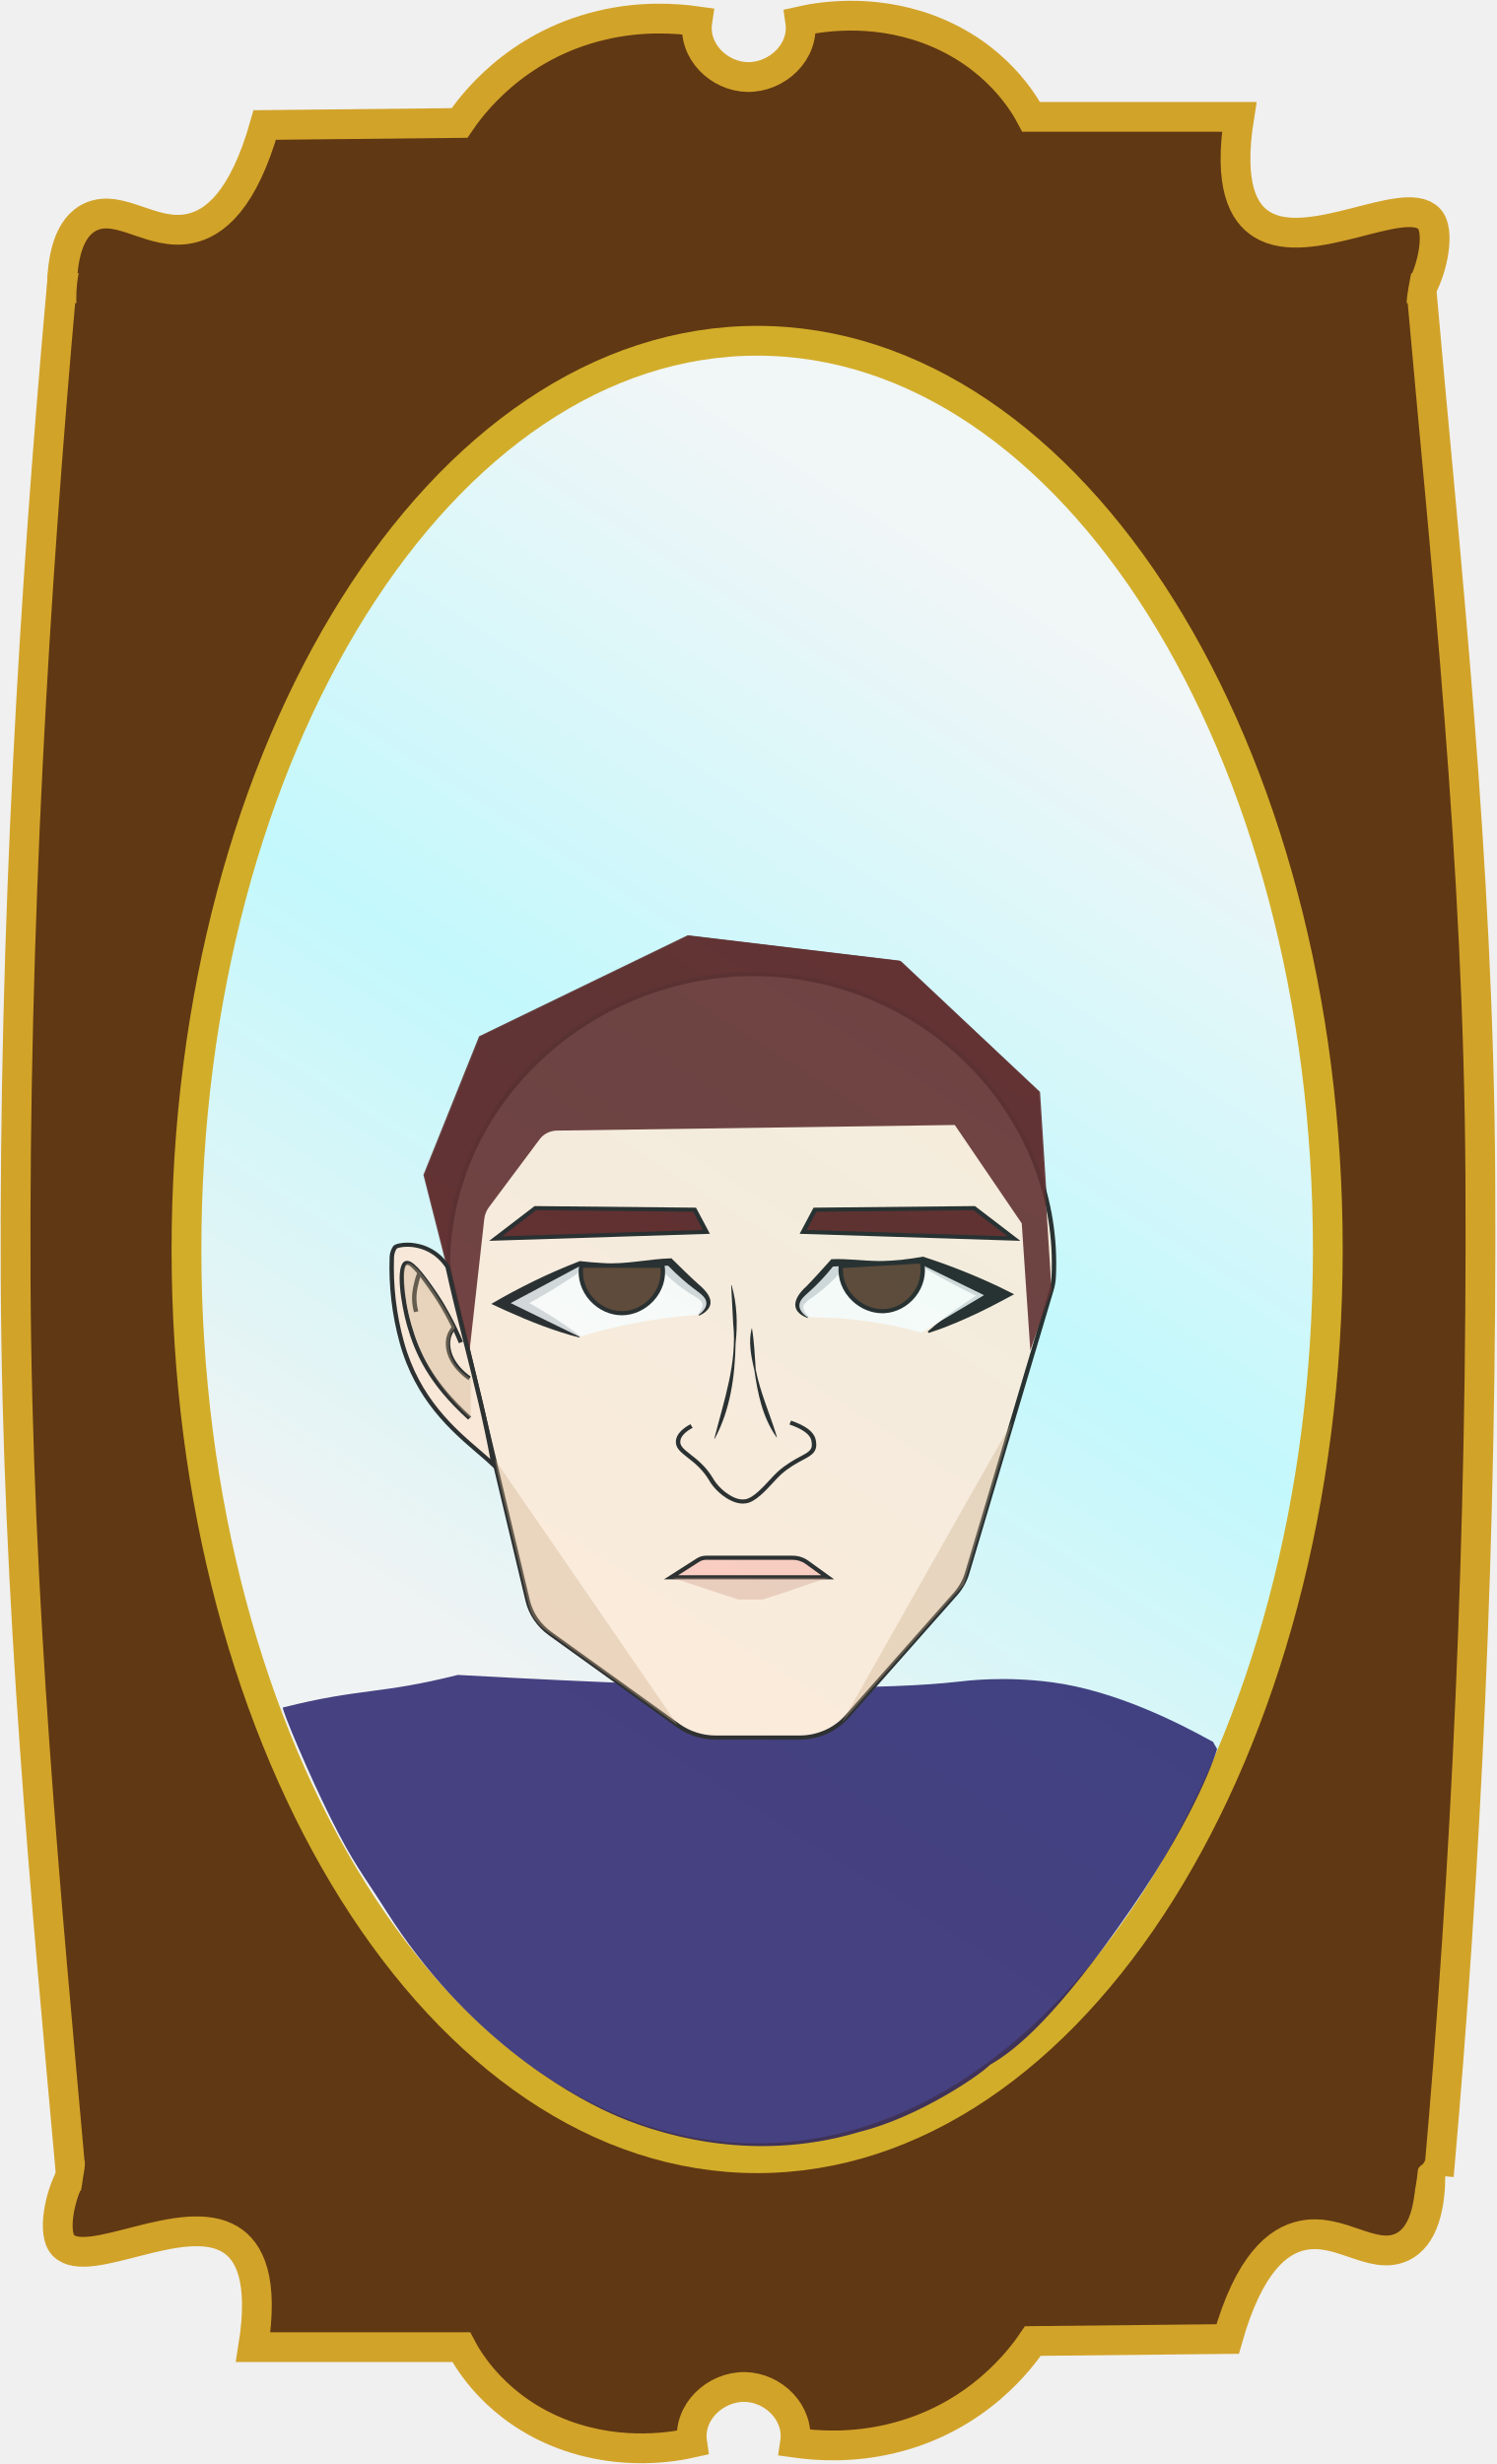
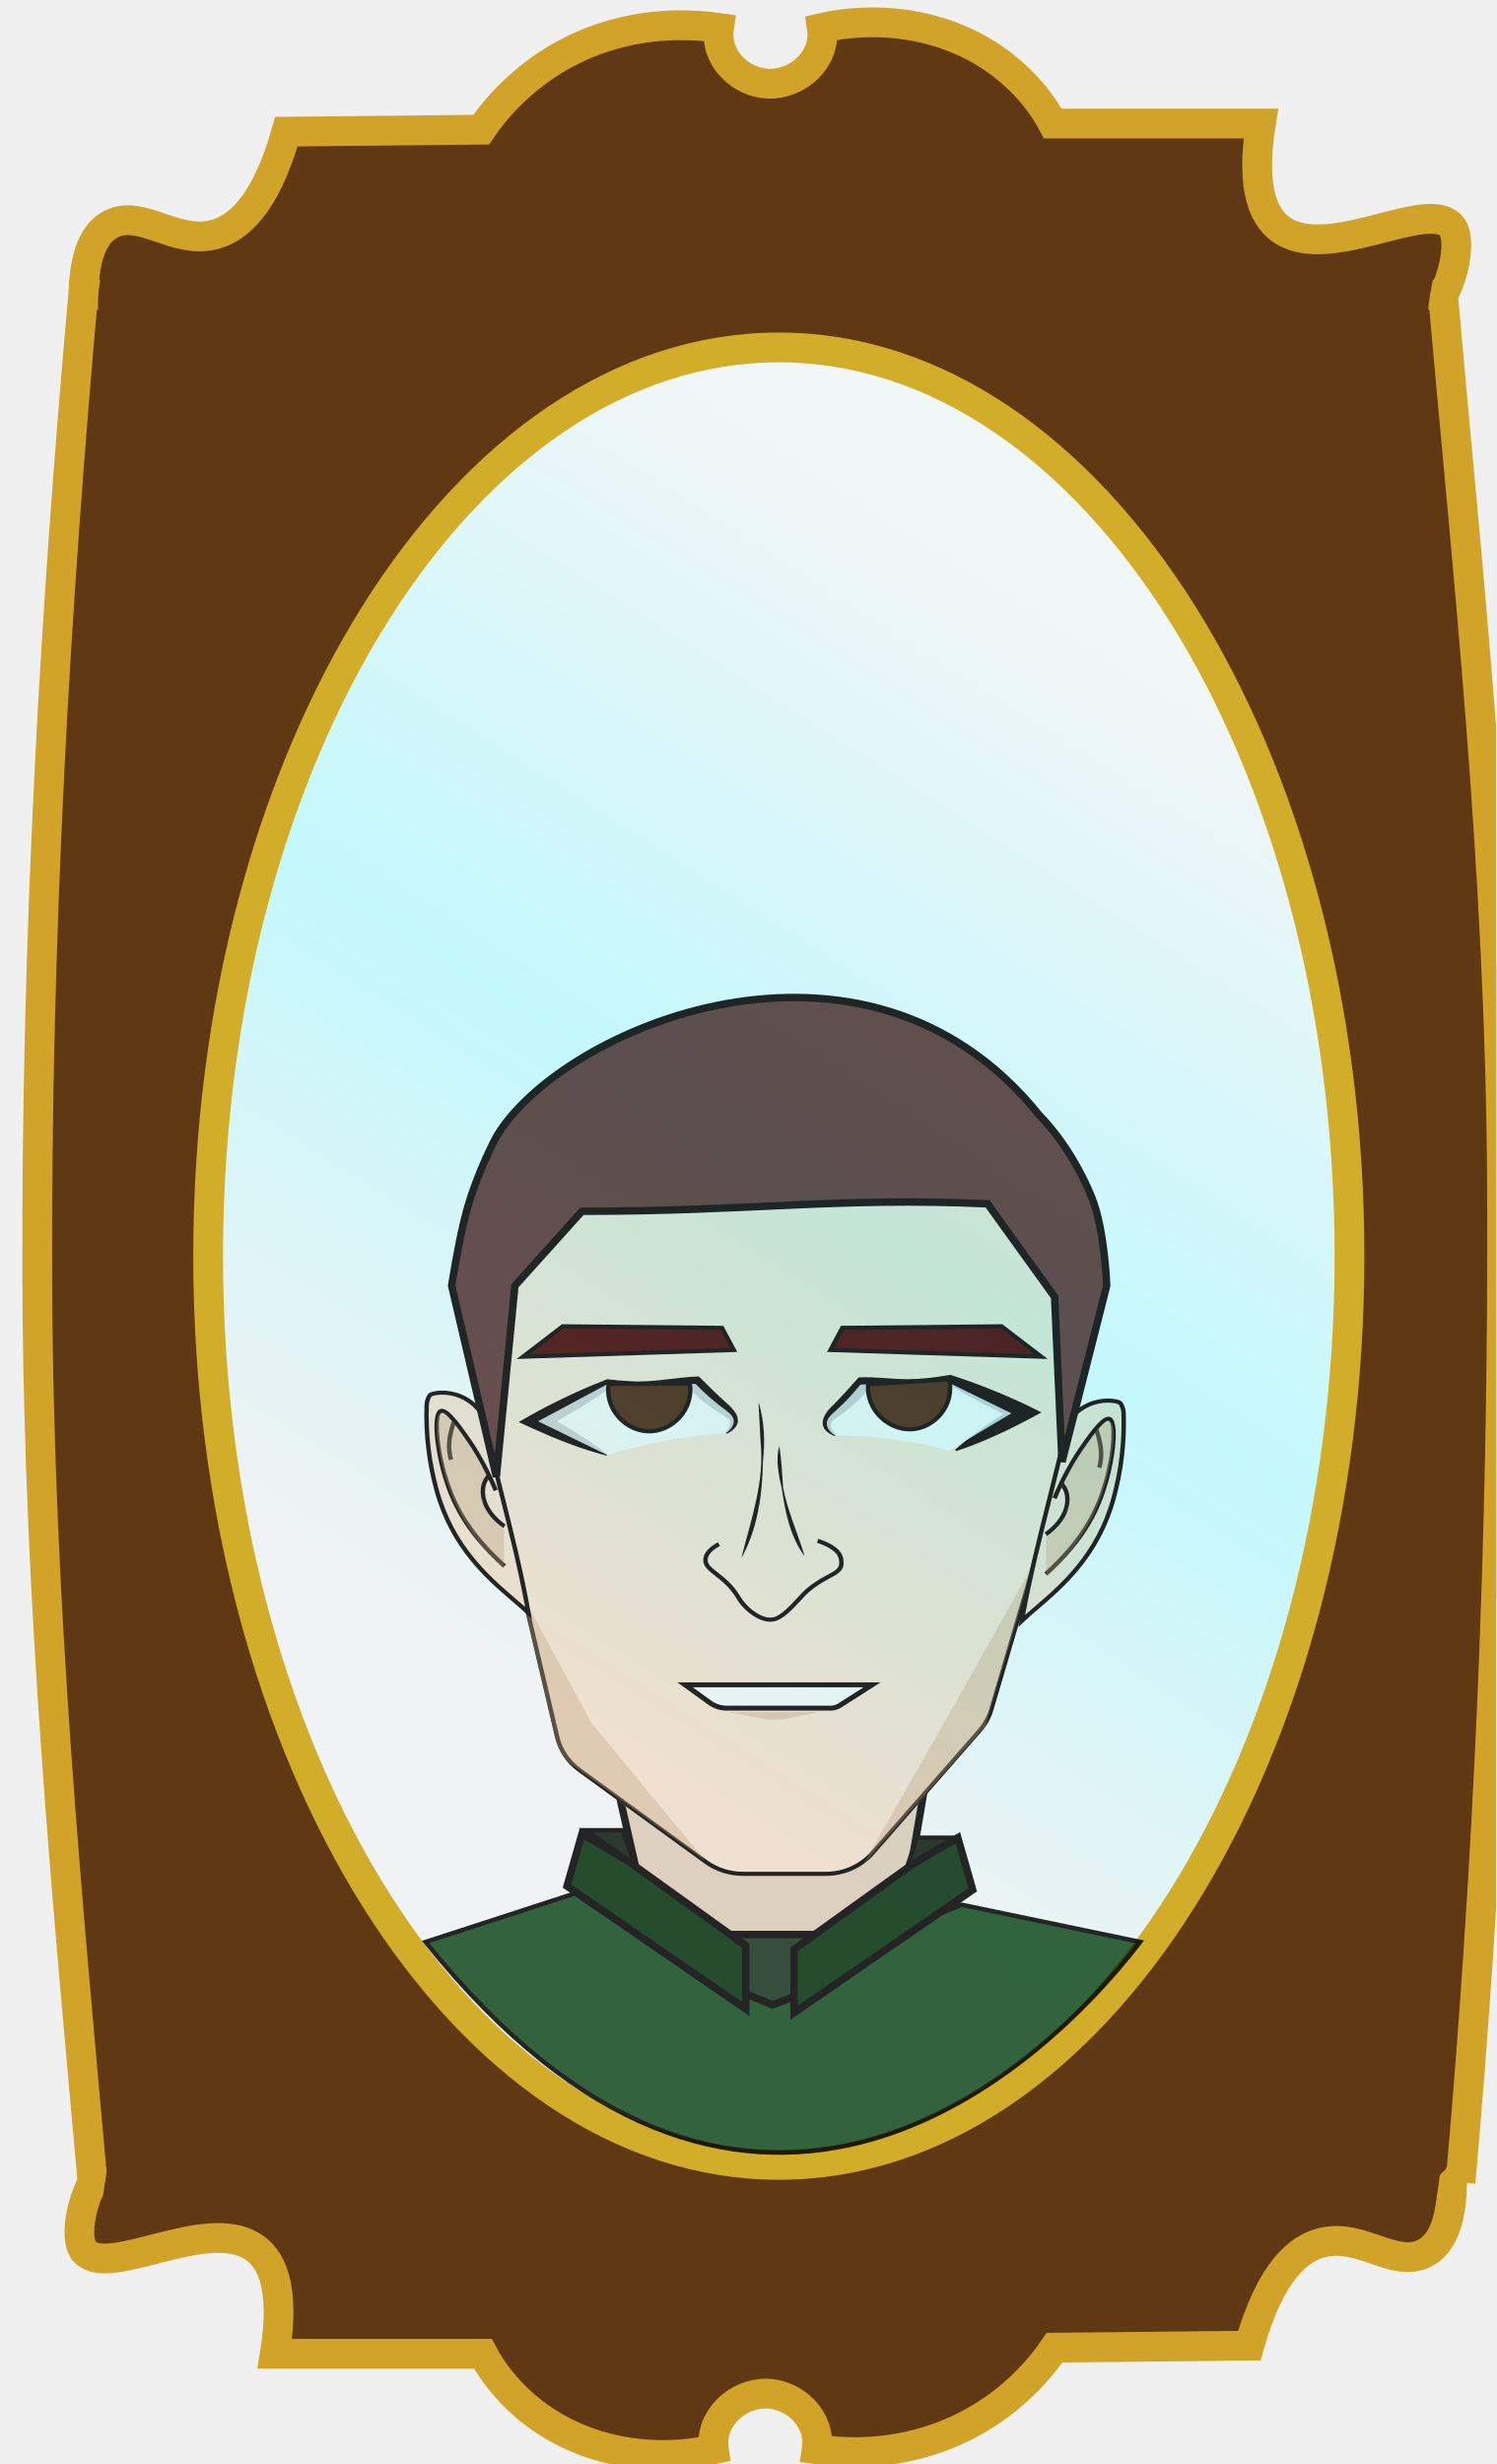
<svg xmlns="http://www.w3.org/2000/svg" width="201" height="331" viewBox="0 0 201 331" fill="none">
  <g clip-path="url(#clip0_506_6446)">
-     <path d="M9.529 292.275C7.994 295.024 6.984 300.083 8.519 301.636C11.864 305.057 24.547 296.913 30.942 300.838C33.487 302.392 35.485 306.128 34.013 315.3H61.967C62.829 316.937 66.636 323.675 75.786 327.075C83.674 329.992 90.762 328.649 92.992 328.145C92.382 323.989 96.147 320.589 100.059 320.652C103.866 320.715 107.421 324.094 106.811 328.145C109.798 328.565 114.446 328.859 119.705 327.6C131.42 324.829 137.31 316.622 138.761 314.481C147.49 314.397 156.198 314.292 164.928 314.209C167.788 304.113 171.658 300.964 175.024 300.293C180.03 299.264 184.321 303.63 188.233 301.909C191.388 300.524 192.124 296.137 192.187 292.275C131.378 292.904 70.338 291.645 9.508 292.275H9.529Z" fill="#603813" stroke="#D2A329" stroke-width="4" stroke-miterlimit="10" />
-     <path d="M190.967 38.725C192.503 35.976 193.512 30.917 191.977 29.364C188.632 25.943 175.949 34.087 169.555 30.162C167.009 28.608 165.011 24.872 166.484 15.7H138.53C137.667 14.063 133.86 7.325 124.71 3.925C116.823 1.008 109.734 2.351 107.504 2.855C108.114 7.011 104.349 10.411 100.437 10.348C96.63 10.285 93.075 6.906 93.685 2.855C90.698 2.435 86.05 2.141 80.791 3.4C69.076 6.171 63.186 14.378 61.735 16.519C53.006 16.603 44.298 16.708 35.569 16.792C32.708 26.887 28.838 30.036 25.472 30.707C20.466 31.736 16.175 27.37 12.263 29.091C9.108 30.477 8.372 34.863 8.309 38.725C69.118 38.096 130.158 39.355 190.988 38.725H190.967Z" fill="#603813" stroke="#D2A329" stroke-width="4" stroke-miterlimit="10" />
-     <path d="M193.323 292.275H9.528C6.205 255.229 2.314 215.056 2.103 172.175C1.872 124.256 4.627 79.486 8.266 38.725C70.127 38.725 129.085 38.725 190.946 38.725C194.206 75.561 198.644 115.588 198.876 158.091C199.128 206.303 196.94 251.199 193.302 292.275H193.323Z" fill="#603813" stroke="#D2A329" stroke-width="4" stroke-miterlimit="10" />
-     <path d="M189.894 295.234L10.664 294.878C11.043 294.059 11.022 293.03 11.295 291.687C11.484 290.743 11.4 289.735 11.316 289.084C41.31 289.357 70.59 289.609 100.584 289.924C131.104 290.239 161.12 289.861 191.408 289.924C191.514 290.995 190.525 290.68 190.462 291.708C190.378 292.779 190.083 294.416 189.894 295.213V295.234Z" fill="#603813" />
-     <path d="M189.052 41.013L10.285 41.391C10.18 39.67 10.306 38.306 10.453 37.34C10.643 36.144 11.042 34.318 11.105 34.339C40.574 34.59 71.367 35.241 100.836 35.577C130.388 35.934 160.362 36.27 189.683 36.333C189.578 36.605 188.758 40.803 189.031 41.013H189.052Z" fill="#603813" />
-     <path d="M101.719 289.924C144.062 289.924 178.388 235.27 178.388 167.851C178.388 100.431 144.062 45.777 101.719 45.777C59.377 45.777 25.051 100.431 25.051 167.851C25.051 235.27 59.377 289.924 101.719 289.924Z" fill="url(#paint0_linear_506_6446)" stroke="#D2AD29" stroke-width="4" stroke-miterlimit="10" />
-     <g opacity="0.8">
-       <path d="M162.657 233.828C158.379 231.469 149.849 227.102 141.318 225.987C134.944 225.154 130.128 225.749 128.562 225.925C119.998 226.886 102.003 227.247 61.507 225C50.92 227.661 48.586 226.716 38 229.377C37.866 229.725 41.499 238.377 44.499 244.377C47.499 250.377 48.546 251.449 52 256.877C62.5 273.377 76 281.149 82 283.877C87.5 286.377 100.5 290.877 115.5 286.377C123.5 284.377 131.68 278.734 133 277.377C136.5 275.377 142 270.877 152 256.377C161.212 243.02 163.5 235 163.5 235C163.568 234.921 162.932 234.077 163 234L162.657 233.826V233.828Z" fill="#1B1464" />
-       <path d="M71.049 215.078L60.547 171.026C60.404 170.422 60.338 169.803 60.351 169.184C60.833 146.77 81.588 129.417 104.183 131.004C125.503 132.501 142.746 150.462 141.719 171.57C141.689 172.154 141.592 172.733 141.424 173.297C137.646 185.984 133.87 198.671 130.092 211.357C129.783 212.397 129.24 213.366 128.504 214.199L113.931 230.668C112.361 232.441 110.021 233.47 107.554 233.47H96.322C94.496 233.47 92.722 232.906 91.277 231.868L74.073 219.51C72.539 218.409 71.469 216.84 71.051 215.08L71.049 215.078Z" fill="#FFE8D4" />
-       <path d="M93.466 162.56C86.335 162.49 79.204 162.419 72.073 162.349L66.734 166.437L95.05 165.536L93.466 162.56Z" fill="#460000" />
-       <path d="M109.63 162.56C116.761 162.49 123.892 162.419 131.023 162.349L136.362 166.437L108.047 165.536L109.63 162.56Z" fill="#460000" />
-       <g opacity="0.9">
-         <path d="M63.175 182.057L65.213 163.808C65.277 163.231 65.497 162.68 65.854 162.205L72.667 153.082C73.196 152.373 74.059 151.946 74.989 151.932L128.427 151.181L137.421 164.396L138.573 181.447L141.424 173.303L139.729 146.687L121.026 129.106L92.538 125.693L64.518 139.268L57.037 157.887L63.178 182.059L63.175 182.057Z" fill="#460000" />
-       </g>
-       <path opacity="0.82" d="M93.997 176.699C94.447 176.368 95.067 175.798 95.053 175.104C95.037 174.337 94.258 173.837 93.327 173.128C92.434 172.449 91.244 171.46 89.915 170.086H78.147L68.758 175.104C71.845 176.613 74.935 178.124 78.022 179.633C80.203 178.963 82.67 178.322 85.401 177.8C88.54 177.199 91.434 176.868 93.997 176.699Z" fill="white" />
-       <path d="M78.241 170.083C77.71 173.548 80.606 176.458 83.687 176.463C86.769 176.465 89.675 173.553 89.143 170.083H78.241Z" fill="#42210B" />
-       <path opacity="0.82" d="M108.648 177.018C108.203 176.712 107.578 176.179 107.546 175.483C107.51 174.716 108.21 174.174 109.043 173.414C109.838 172.689 110.897 171.636 112.058 170.191C115.759 169.975 119.459 169.762 123.158 169.546L132.349 174.04C129.537 175.716 126.724 177.393 123.912 179.067C121.806 178.474 119.362 177.924 116.622 177.54C113.657 177.126 110.968 176.998 108.644 177.014L108.648 177.018Z" fill="white" />
-       <path d="M123.991 169.5C124.752 172.928 122.056 176.001 118.984 176.181C115.909 176.364 112.812 173.624 113.112 170.13C116.738 169.919 120.366 169.709 123.991 169.498V169.5Z" fill="#42210B" />
-       <path opacity="0.35" d="M66.465 195.871L91.204 231.82L73.587 219.162C72.365 218.283 71.51 217.034 71.177 215.629L66.465 195.869V195.871Z" fill="#C59B6D" />
-       <path opacity="0.35" d="M136.147 191.002L113.264 231.415L129.616 212.935L136.147 191.002Z" fill="#C59B6D" />
-       <path d="M60.291 170.232C57.776 166.436 53.505 167.203 53.219 167.617C52.944 168.015 52.808 168.48 52.792 168.954C52.687 172.031 52.919 175.968 54.13 180.365C56.699 189.686 63.287 193.792 66.468 196.852C64.9 187.921 62.172 178.841 60.291 170.234V170.232Z" fill="#FFE5D1" />
-       <path d="M70.895 215.025L60.392 170.973C60.249 170.37 60.183 169.751 60.197 169.132C60.679 146.717 81.433 129.365 104.028 130.951C125.349 132.449 142.592 150.409 141.565 171.517C141.535 172.101 141.437 172.681 141.269 173.245C137.491 185.931 133.716 198.618 129.938 211.304C129.629 212.344 129.086 213.313 128.35 214.146L113.777 230.615C112.207 232.389 109.867 233.417 107.4 233.417H96.168C94.342 233.417 92.567 232.853 91.123 231.816L73.918 219.457C72.385 218.356 71.315 216.787 70.897 215.027L70.895 215.025Z" fill="#FFE8D4" />
-       <path d="M107.398 233.692H96.166C94.285 233.692 92.43 233.102 90.939 232.034L73.735 219.673C72.15 218.534 71.039 216.904 70.605 215.084L60.102 171.033C59.955 170.409 59.886 169.766 59.9 169.125C60.132 158.337 65.216 147.953 73.851 140.637C82.222 133.546 93.225 129.913 104.05 130.673C125.92 132.208 142.881 150.537 141.858 171.528C141.829 172.134 141.727 172.735 141.554 173.317L130.222 211.375C129.9 212.458 129.346 213.45 128.578 214.318L114.002 230.789C112.371 232.633 109.963 233.692 107.398 233.692ZM101.21 131.127C91.471 131.127 81.779 134.665 74.249 141.047C65.734 148.261 60.72 158.498 60.491 169.136C60.477 169.733 60.541 170.332 60.679 170.914L71.182 214.963C71.586 216.657 72.62 218.175 74.096 219.235L91.3 231.595C92.686 232.591 94.415 233.139 96.166 233.139H107.398C109.786 233.139 112.026 232.155 113.545 230.439L128.121 213.97C128.837 213.161 129.352 212.238 129.652 211.229L140.984 173.169C141.145 172.63 141.241 172.068 141.268 171.504C142.274 150.808 125.559 132.739 104.006 131.226C103.077 131.16 102.144 131.129 101.214 131.129L101.21 131.127Z" fill="black" />
-       <path d="M93.318 162.505C86.187 162.434 79.056 162.364 71.925 162.293L66.586 166.382L94.901 165.481L93.318 162.505Z" fill="#460000" />
-       <path d="M65.723 166.686L71.82 162.018L93.504 162.232L95.374 165.743L65.725 166.686H65.723ZM72.029 162.571L67.449 166.078L94.431 165.221L93.131 162.78L72.027 162.571H72.029Z" fill="black" />
-       <path d="M109.482 162.505C116.613 162.434 123.744 162.364 130.875 162.293L136.214 166.382L107.898 165.481L109.482 162.505Z" fill="#460000" />
-       <path d="M137.076 166.686L107.428 165.743L109.297 162.232L130.981 162.018L137.079 166.686H137.076ZM108.368 165.221L135.35 166.078L130.77 162.571L109.665 162.78L108.366 165.221H108.368Z" fill="black" />
-       <g opacity="0.9">
-         <path d="M63.021 182.001L65.059 163.752C65.123 163.175 65.343 162.624 65.7 162.148L72.513 153.026C73.042 152.317 73.905 151.889 74.835 151.876L128.273 151.125L137.267 164.34L138.419 181.391L141.27 173.246L139.575 146.631L120.872 129.049L92.382 125.635L64.362 139.209L56.881 157.828L63.021 182.001Z" fill="#460000" />
-       </g>
-       <path d="M93.774 176.557C95.041 174.998 94.176 174.652 92.69 173.762C91.322 172.887 90.057 171.859 88.98 170.687L89.762 171.01C85.85 170.687 81.933 169.988 77.994 170.64L78.321 170.559C75.436 172.59 72.383 174.418 69.232 176.066L69.191 174.006C70.718 174.797 72.206 175.652 73.666 176.549C75.122 177.458 76.565 178.395 77.924 179.478L77.814 179.675C74.402 178.793 71.19 177.516 68.021 176.088L66.006 175.159C69.707 172.989 73.634 171.066 77.669 169.499L77.898 169.407C78.912 169.521 79.925 169.623 80.938 169.667C84.053 169.9 87.111 169.112 90.2 169.034L90.545 169.371C91.62 170.42 92.672 171.477 93.801 172.486C94.805 173.328 96.189 174.742 94.996 176.011C94.682 176.353 94.305 176.568 93.921 176.731L93.774 176.557Z" fill="black" />
-       <path opacity="0.82" d="M93.847 176.646C94.296 176.315 94.917 175.745 94.903 175.051C94.887 174.284 94.108 173.784 93.177 173.075C92.284 172.396 91.093 171.407 89.764 170.032H77.997L68.607 175.051C71.695 176.56 74.784 178.071 77.872 179.58C80.053 178.91 82.52 178.269 85.25 177.747C88.39 177.146 91.284 176.815 93.847 176.646Z" fill="white" />
-       <path d="M78.093 170.03C77.561 173.495 80.458 176.406 83.538 176.41C86.621 176.412 89.526 173.5 88.995 170.03H78.093Z" fill="#42210B" />
-       <path d="M83.541 176.685H83.536C81.975 176.685 80.431 175.987 79.304 174.773C78.084 173.46 77.534 171.715 77.8 169.991L77.836 169.753H89.252L89.288 169.991C89.554 171.718 89.002 173.462 87.778 174.775C86.646 175.989 85.104 176.685 83.541 176.685ZM78.354 170.306C78.195 171.793 78.697 173.277 79.751 174.41C80.767 175.502 82.146 176.13 83.536 176.132H83.541C84.931 176.132 86.312 175.507 87.33 174.414C88.386 173.282 88.888 171.795 88.732 170.306H78.357H78.354Z" fill="black" />
-       <path d="M108.489 177.053C105.936 176.079 106.733 174.242 108.326 172.81C109.384 171.737 110.363 170.623 111.368 169.513L111.69 169.156C113.801 169.054 115.927 169.378 118.04 169.4C120.043 169.416 122.024 169.162 123.994 168.814C127.492 169.935 130.905 171.297 134.201 172.852L136.246 173.863C134.128 175.011 131.863 176.207 129.651 177.17C128.063 177.864 126.459 178.531 124.762 179.058L124.639 178.868C127.211 176.599 130.044 174.694 132.99 172.901L133.086 174.958C129.832 173.495 126.661 171.848 123.646 169.988L123.978 170.05C120.002 169.629 116.141 170.55 112.258 171.101L113.017 170.731C112.022 171.964 110.827 173.064 109.521 174.015C108.103 174.985 107.251 175.388 108.626 176.868L108.491 177.049L108.489 177.053Z" fill="black" />
-       <path opacity="0.82" d="M108.498 176.965C108.052 176.659 107.428 176.126 107.396 175.43C107.36 174.663 108.059 174.121 108.893 173.361C109.688 172.636 110.747 171.583 111.908 170.138C115.608 169.922 119.309 169.709 123.007 169.493L132.199 173.987C129.387 175.663 126.574 177.339 123.762 179.014C121.656 178.421 119.211 177.87 116.472 177.487C113.507 177.073 110.817 176.945 108.493 176.961L108.498 176.965Z" fill="white" />
-       <path d="M123.839 169.446C124.6 172.874 121.904 175.947 118.832 176.128C115.756 176.311 112.66 173.57 112.96 170.076C116.585 169.865 120.213 169.656 123.839 169.444V169.446Z" fill="#42210B" />
-       <path d="M118.538 176.414C117.08 176.414 115.619 175.817 114.49 174.747C113.179 173.506 112.513 171.797 112.663 170.057L112.684 169.819L124.077 169.158L124.129 169.391C124.508 171.096 124.077 172.87 122.945 174.251C121.9 175.529 120.408 176.313 118.849 176.405C118.745 176.412 118.64 176.414 118.538 176.414ZM113.24 170.338C113.181 171.834 113.783 173.288 114.915 174.359C116.005 175.392 117.43 175.936 118.815 175.855C120.203 175.773 121.537 175.066 122.477 173.916C123.452 172.724 123.854 171.213 123.597 169.737L113.24 170.338Z" fill="black" />
-       <path d="M98.287 172.641C99.034 175.194 99.107 177.864 98.823 180.481C98.739 184.834 98.139 189.345 96.017 193.275L95.963 193.256C97.242 188.198 99.057 183.104 98.503 177.864L98.23 172.647L98.289 172.638L98.287 172.641Z" fill="black" />
-       <path d="M99.806 201.983C98.779 201.983 97.897 201.43 97.582 201.232C95.996 200.234 95.276 198.877 95.246 198.82C94.358 197.346 93.265 196.494 92.388 195.809C91.434 195.064 90.68 194.474 90.812 193.482C90.916 192.698 91.571 191.969 92.754 191.321L93.054 191.797C92.039 192.354 91.48 192.945 91.4 193.551C91.312 194.212 91.809 194.634 92.77 195.383C93.683 196.097 94.822 196.985 95.773 198.562C95.787 198.589 96.466 199.86 97.913 200.772C98.256 200.988 99.17 201.565 100.149 201.402C101.173 201.232 102.48 199.814 103.436 198.778C103.852 198.327 104.213 197.937 104.522 197.666C105.683 196.646 106.698 196.104 107.516 195.665C108.763 195 109.279 194.723 108.995 193.48C108.813 192.678 107.827 191.965 106.067 191.359L106.271 190.841C108.264 191.526 109.343 192.352 109.574 193.366C109.947 195.005 109.097 195.458 107.811 196.146C107.023 196.566 106.039 197.093 104.931 198.067C104.645 198.318 104.277 198.716 103.888 199.137C102.818 200.296 101.487 201.741 100.256 201.944C100.106 201.968 99.956 201.979 99.81 201.979L99.806 201.983Z" fill="black" />
-       <path opacity="0.35" d="M66.316 195.817L91.056 231.767L73.438 219.109C72.216 218.23 71.362 216.981 71.028 215.575L66.316 195.815V195.817Z" fill="#C59B6D" />
-       <path opacity="0.35" d="M135.996 190.949L113.115 231.361L129.467 212.881L135.996 190.949Z" fill="#C59B6D" />
-       <path d="M101.015 178.388C101.335 180.276 101.397 182.135 101.537 184.025C102.144 187.125 103.473 190.011 104.379 193.055L104.325 193.077C102.43 190.381 101.792 187.191 101.347 184.052C100.908 182.245 100.506 180.137 101.015 178.388Z" fill="black" />
-       <path d="M60.137 170.178C57.622 166.382 53.351 167.149 53.065 167.563C52.79 167.962 52.654 168.427 52.638 168.9C52.533 171.978 52.765 175.914 53.976 180.311C56.545 189.632 63.133 193.738 66.314 196.798C64.746 187.867 62.018 178.787 60.137 170.18V170.178Z" fill="#FFE5D1" />
-       <path d="M66.76 197.622L66.101 196.99C65.54 196.45 64.858 195.864 64.134 195.245C60.626 192.238 55.824 188.123 53.69 180.38C52.664 176.65 52.209 172.786 52.343 168.891C52.361 168.347 52.525 167.836 52.818 167.413C53.043 167.087 53.968 166.922 54.792 166.931C55.864 166.94 58.554 167.261 60.392 170.03L60.431 170.121C61.171 173.506 62.06 177.042 62.923 180.463C64.268 185.805 65.658 191.326 66.61 196.752L66.762 197.622H66.76ZM54.733 167.484C53.949 167.484 53.402 167.642 53.297 167.73C53.079 168.05 52.947 168.464 52.934 168.909C52.802 172.751 53.25 176.564 54.263 180.243C56.353 187.825 61.08 191.879 64.534 194.837C65.001 195.238 65.454 195.626 65.869 195.998C64.927 190.863 63.613 185.647 62.341 180.591C61.483 177.183 60.596 173.661 59.856 170.281C58.532 168.312 56.773 167.702 55.528 167.537C55.244 167.499 54.976 167.484 54.733 167.484Z" fill="black" />
-       <path d="M62.891 190.705C57.466 185.792 55.746 181.741 54.694 178.097C53.91 175.379 53.006 169.854 54.467 169.405C55.369 169.131 56.65 170.687 58.695 173.667C59.476 174.806 60.019 175.797 60.38 176.452C61.053 177.677 61.664 178.95 62.198 180.236L61.646 180.435C61.119 179.166 60.517 177.91 59.853 176.703C59.499 176.055 58.96 175.079 58.195 173.962C57.477 172.916 55.305 169.735 54.651 169.927C54.062 170.107 54.106 173.934 55.264 177.952C56.293 181.521 57.979 185.488 63.3 190.308L62.886 190.705H62.891Z" fill="black" />
-       <path d="M55.624 176.284C55.322 175.196 55.276 174.094 55.49 173.015C55.633 172.288 55.869 171.343 56.108 170.869L56.646 171.101C56.432 171.528 56.205 172.453 56.074 173.114C55.876 174.114 55.919 175.134 56.198 176.145L55.624 176.284Z" fill="black" />
-       <path d="M62.95 185.395C62.92 185.38 60.046 183.587 59.896 180.71C59.833 179.472 60.308 178.782 60.623 178.328L60.721 178.185L61.225 178.476L61.121 178.628C60.83 179.049 60.432 179.624 60.487 180.683C60.621 183.252 63.213 184.902 63.24 184.915L62.947 185.395H62.95Z" fill="black" />
-       <path d="M90.154 211.886L93.785 209.568C94.098 209.368 94.471 209.26 94.85 209.26H106.493C107.188 209.26 107.86 209.476 108.41 209.872L111.195 211.886H90.154Z" fill="#FFC3B4" />
-       <path d="M112.06 212.161H89.197L93.616 209.339C93.982 209.106 94.406 208.984 94.849 208.984H106.492C107.249 208.984 107.994 209.222 108.591 209.654L112.06 212.161ZM91.11 211.608H110.329L108.228 210.09C107.735 209.733 107.117 209.537 106.492 209.537H94.849C94.527 209.537 94.216 209.628 93.95 209.797L91.108 211.61L91.11 211.608Z" fill="black" />
-       <path opacity="0.35" d="M90.299 211.939C93.107 212.879 96.367 213.926 99.175 214.866H102.462C105.572 213.926 108.23 212.879 111.338 211.939H90.297H90.299Z" fill="#C5806D" />
-       <path opacity="0.35" d="M63.244 190.562C60.066 187.742 58.267 184.907 57.283 183.05C56.952 182.426 55.891 180.358 55.132 177.443C54.448 174.813 53.642 170.072 54.709 169.72C55.773 169.37 58.337 173.482 59.269 174.976C60.127 176.353 60.734 177.551 61.123 178.384C60.948 178.606 60.775 178.829 60.6 179.051C60.416 179.565 60.23 180.349 60.357 181.276C60.691 183.691 62.881 184.999 63.242 185.208V190.562H63.244Z" fill="#C59B6D" />
+     <path d="M12.439 293.17C10.904 295.919 9.894 300.978 11.43 302.531C14.774 305.952 27.457 297.808 33.852 301.733C36.397 303.287 38.395 307.023 36.923 316.195H64.877C65.739 317.832 69.546 324.57 78.696 327.97C86.584 330.887 93.672 329.544 95.902 329.04C95.292 324.885 99.057 321.484 102.969 321.547C106.776 321.61 110.331 324.989 109.721 329.04C112.708 329.46 117.356 329.754 122.615 328.495C134.331 325.724 140.22 317.517 141.671 315.376C150.401 315.292 159.109 315.187 167.838 315.104C170.698 305.008 174.568 301.859 177.934 301.188C182.94 300.159 187.231 304.525 191.143 302.804C194.298 301.419 195.035 297.032 195.098 293.17C134.289 293.799 73.248 292.54 12.418 293.17H12.439Z" fill="#603813" stroke="#D2A329" stroke-width="4" stroke-miterlimit="10" />
+     <path d="M193.877 39.62C195.413 36.871 196.422 31.812 194.887 30.259C191.542 26.838 178.859 34.982 172.465 31.057C169.92 29.503 167.921 25.767 169.394 16.595H141.44C140.577 14.958 136.77 8.22 127.62 4.82C119.733 1.903 112.644 3.246 110.415 3.75C111.025 7.906 107.26 11.306 103.347 11.243C99.54 11.18 95.985 7.801 96.595 3.75C93.609 3.33 88.96 3.036 83.702 4.295C71.986 7.066 66.096 15.273 64.645 17.414C55.916 17.498 47.208 17.603 38.479 17.687C35.618 27.782 31.748 30.931 28.382 31.602C23.376 32.631 19.085 28.265 15.173 29.986C12.018 31.372 11.282 35.758 11.219 39.62C72.028 38.991 133.068 40.25 193.898 39.62H193.877Z" fill="#603813" stroke="#D2A329" stroke-width="4" stroke-miterlimit="10" />
+     <path d="M196.233 293.17H12.438C9.115 256.124 5.224 215.951 5.014 173.07C4.782 125.151 7.538 80.381 11.177 39.62C73.037 39.62 131.995 39.62 193.856 39.62C197.116 76.456 201.554 116.483 201.786 158.986C202.038 207.198 199.851 252.094 196.212 293.17H196.233Z" fill="#603813" stroke="#D2A329" stroke-width="4" stroke-miterlimit="10" />
+     <path d="M192.804 296.129L13.574 295.773C13.953 294.954 13.932 293.925 14.205 292.582C14.395 291.638 14.31 290.63 14.226 289.979C44.221 290.252 73.5 290.504 103.494 290.819C134.014 291.134 164.03 290.756 194.319 290.819C194.424 291.89 193.435 291.575 193.372 292.603C193.288 293.674 192.993 295.311 192.804 296.108V296.129Z" fill="#603813" />
+     <path d="M191.962 41.908L13.195 42.286C13.09 40.565 13.216 39.2 13.363 38.235C13.553 37.039 13.952 35.213 14.015 35.234C43.484 35.485 74.278 36.136 103.746 36.472C133.299 36.829 163.272 37.165 192.593 37.228C192.488 37.5 191.668 41.698 191.941 41.908H191.962Z" fill="#603813" />
+     <path d="M104.63 290.819C146.972 290.819 181.298 236.165 181.298 168.746C181.298 101.326 146.972 46.672 104.63 46.672C62.287 46.672 27.961 101.326 27.961 168.746C27.961 236.165 62.287 290.819 104.63 290.819Z" fill="url(#paint0_linear_506_6446)" stroke="#D2AD29" stroke-width="4" stroke-miterlimit="10" />
+     <g style="mix-blend-mode:multiply" opacity="0.85">
+       <path d="M87.678 260.871L82.678 238.871L124.678 237.371L120.678 260.871H87.678Z" fill="#E7D5BF" stroke="black" />
+       <path d="M57.178 260.871L77.178 254.371L103.678 266.371L129.178 255.871L153.178 260.871C138.178 280.371 99.178 313.371 57.178 260.871Z" fill="#124D1E" stroke="black" stroke-width="0.6" />
+       <path d="M98.196 267.006L96.412 259.871H103.771H111.169L109.831 267.004L103.779 269.332L98.196 267.006Z" fill="#18341F" stroke="black" />
+       <path d="M83.678 245.871H78.678L85.178 250.371L83.678 245.871Z" fill="#091B0D" stroke="black" stroke-width="0.6" />
+       <path d="M100.178 261.371L84.178 249.871L78.178 246.371L76.178 253.371L100.178 269.871V261.371Z" fill="#02310C" stroke="black" />
+       <path d="M123.178 246.871H128.178L121.678 251.371L123.178 246.871Z" fill="#091B0D" stroke="black" stroke-width="0.6" />
+       <path d="M106.678 261.871L122.678 250.371L128.678 246.871L130.678 253.871L106.678 270.371V261.871Z" fill="#02310C" stroke="black" />
+       <path d="M74.727 230.948L64.225 186.897C64.081 186.293 64.016 185.674 64.029 185.055C64.511 162.64 85.266 145.288 107.86 146.874C129.181 148.372 146.424 166.332 145.397 187.441C145.367 188.025 145.27 188.604 145.101 189.168C141.323 201.855 137.548 214.541 133.77 227.228C133.461 228.267 132.918 229.237 132.182 230.069L117.609 246.538C116.039 248.312 113.699 249.341 111.232 249.341H100C98.174 249.341 96.399 248.777 94.955 247.739L77.751 235.381C76.217 234.279 75.147 232.711 74.729 230.951L74.727 230.948Z" fill="#FFE8D4" />
+       <path d="M97.144 178.431C90.013 178.36 82.882 178.29 75.751 178.219L70.412 182.308L98.727 181.407L97.144 178.431Z" fill="#460000" />
+       <path d="M113.308 178.431C120.439 178.36 127.57 178.29 134.701 178.219L140.04 182.308L111.725 181.407L113.308 178.431Z" fill="#460000" />
+       <path opacity="0.82" d="M97.675 192.569C98.125 192.239 98.745 191.668 98.731 190.975C98.715 190.208 97.936 189.708 97.005 188.999C96.112 188.32 94.921 187.331 93.593 185.956H81.825L72.436 190.975C75.523 192.484 78.612 193.995 81.7 195.504C83.881 194.834 86.348 194.193 89.079 193.671C92.218 193.07 95.112 192.739 97.675 192.569Z" fill="white" />
+       <path d="M81.919 185.954C81.387 189.419 84.284 192.329 87.364 192.334C90.447 192.336 93.353 189.423 92.821 185.954H81.919Z" fill="#42210B" />
+       <path opacity="0.82" d="M112.326 192.889C111.881 192.583 111.256 192.049 111.224 191.353C111.188 190.587 111.887 190.045 112.721 189.285C113.516 188.56 114.575 187.507 115.736 186.062C119.436 185.846 123.137 185.632 126.836 185.417L136.027 189.91C133.215 191.587 130.402 193.263 127.59 194.938C125.484 194.345 123.039 193.794 120.3 193.411C117.335 192.997 114.645 192.869 112.321 192.884L112.326 192.889Z" fill="white" />
+       <path d="M127.669 185.371C128.43 188.798 125.734 191.871 122.662 192.052C119.586 192.235 116.49 189.494 116.79 186.001C120.415 185.789 124.043 185.58 127.669 185.368V185.371Z" fill="#42210B" />
+       <path opacity="0.35" d="M70.143 211.741L94.882 247.691L77.264 235.033C76.042 234.154 75.188 232.905 74.854 231.499L70.143 211.739V211.741Z" fill="#C59B6D" />
+       <path opacity="0.35" d="M139.825 206.873L116.941 247.286L133.294 228.805L139.825 206.873Z" fill="#C59B6D" />
+       <path d="M74.645 233.53L64.196 189.293C64.054 188.686 63.988 188.065 64.002 187.443C64.481 164.934 85.13 147.508 107.611 149.101C128.823 150.605 145.978 168.642 144.957 189.839C144.927 190.425 144.83 191.007 144.663 191.573C140.904 204.314 137.148 217.054 133.389 229.794C133.081 230.838 132.541 231.811 131.809 232.648L117.309 249.186C115.748 250.967 113.42 252 110.965 252H99.79C97.973 252 96.208 251.434 94.77 250.392L77.654 237.981C76.128 236.875 75.063 235.3 74.647 233.532L74.645 233.53Z" fill="#FFE8D4" />
+       <path d="M110.918 252H99.824C97.966 252 96.133 251.41 94.661 250.343L77.667 237.997C76.101 236.859 75.004 235.231 74.575 233.413L64.201 189.412C64.055 188.79 63.988 188.147 64.002 187.507C64.231 176.732 69.252 166.359 77.782 159.051C86.051 151.968 96.918 148.34 107.611 149.099C129.213 150.633 145.966 168.94 144.957 189.907C144.927 190.513 144.826 191.113 144.656 191.694L133.463 229.708C133.144 230.791 132.597 231.781 131.839 232.648L117.441 249.1C115.83 250.942 113.452 252 110.918 252ZM104.806 149.552C95.186 149.552 85.613 153.086 78.174 159.461C69.764 166.667 64.812 176.892 64.585 187.518C64.572 188.114 64.635 188.713 64.771 189.294L75.145 233.292C75.545 234.984 76.566 236.501 78.024 237.559L95.017 249.905C96.386 250.9 98.094 251.448 99.824 251.448H110.918C113.277 251.448 115.489 250.464 116.99 248.75L131.387 232.3C132.094 231.492 132.604 230.57 132.9 229.563L144.093 191.547C144.252 191.008 144.346 190.447 144.373 189.883C145.367 169.211 128.856 151.163 107.568 149.651C106.65 149.585 105.728 149.555 104.81 149.555L104.806 149.552Z" fill="black" />
+       <path d="M96.996 178.376C89.864 178.305 82.733 178.235 75.602 178.164L70.264 182.253L98.579 181.352L96.996 178.376Z" fill="#460000" />
+       <path d="M69.4 182.557L75.498 177.889L97.182 178.102L99.051 181.614L69.403 182.557H69.4ZM75.707 178.442L71.127 181.949L98.109 181.092L96.809 178.651L75.704 178.442H75.707Z" fill="black" />
+       <path d="M113.16 178.376C120.291 178.305 127.422 178.235 134.553 178.164L139.891 182.253L111.576 181.352L113.16 178.376Z" fill="#460000" />
+       <path d="M140.754 182.557L111.105 181.614L112.975 178.102L134.659 177.889L140.756 182.557H140.754ZM112.046 181.092L139.028 181.949L134.448 178.442L113.343 178.651L112.044 181.092H112.046Z" fill="black" />
+       <path d="M97.451 192.428C98.719 190.868 97.853 190.522 96.368 189.632C95 188.758 93.735 187.729 92.658 186.557L93.439 186.881C89.527 186.557 85.611 185.859 81.672 186.511L81.999 186.429C79.114 188.461 76.06 190.289 72.909 191.937L72.869 189.877C74.395 190.668 75.883 191.523 77.344 192.419C78.8 193.329 80.243 194.265 81.601 195.349L81.492 195.545C78.08 194.664 74.868 193.386 71.699 191.959L69.684 191.029C73.384 188.859 77.312 186.936 81.347 185.37L81.576 185.277C82.59 185.392 83.603 185.493 84.616 185.537C87.731 185.771 90.788 184.982 93.878 184.905L94.223 185.242C95.298 186.291 96.35 187.348 97.479 188.357C98.483 189.199 99.866 190.613 98.674 191.882C98.36 192.223 97.983 192.439 97.599 192.602L97.451 192.428Z" fill="black" />
+       <path opacity="0.82" d="M97.524 192.516C97.974 192.186 98.594 191.615 98.581 190.921C98.565 190.154 97.786 189.654 96.854 188.945C95.961 188.267 94.771 187.277 93.442 185.903H81.674L72.285 190.921C75.373 192.43 78.462 193.941 81.549 195.45C83.73 194.781 86.197 194.14 88.928 193.617C92.068 193.016 94.962 192.686 97.524 192.516Z" fill="white" />
+       <path d="M81.77 185.901C81.239 189.366 84.135 192.276 87.216 192.281C90.299 192.283 93.204 189.37 92.673 185.901H81.77Z" fill="#42210B" />
+       <path d="M87.219 192.556H87.214C85.653 192.556 84.108 191.858 82.982 190.644C81.762 189.331 81.212 187.586 81.478 185.861L81.514 185.623H92.93L92.966 185.861C93.232 187.588 92.68 189.333 91.455 190.646C90.324 191.86 88.781 192.556 87.219 192.556ZM82.032 186.176C81.873 187.663 82.375 189.148 83.429 190.28C84.445 191.373 85.824 192.001 87.214 192.003H87.219C88.609 192.003 89.99 191.377 91.008 190.285C92.064 189.152 92.566 187.665 92.409 186.176H82.034H82.032Z" fill="black" />
+       <path d="M112.167 192.924C109.613 191.95 110.411 190.113 112.003 188.681C113.062 187.608 114.041 186.493 115.045 185.383L115.368 185.026C117.478 184.925 119.605 185.249 121.717 185.271C123.721 185.286 125.702 185.033 127.672 184.685C131.17 185.806 134.582 187.168 137.879 188.723L139.923 189.734C137.806 190.882 135.541 192.078 133.328 193.04C131.74 193.734 130.137 194.402 128.44 194.928L128.317 194.739C130.889 192.47 133.721 190.564 136.668 188.771L136.763 190.829C133.51 189.366 130.339 187.718 127.324 185.859L127.656 185.921C123.68 185.5 119.818 186.421 115.936 186.971L116.695 186.601C115.7 187.835 114.505 188.934 113.198 189.886C111.781 190.855 110.929 191.258 112.303 192.739L112.169 192.919L112.167 192.924Z" fill="black" />
+       <path opacity="0.82" d="M112.175 192.836C111.73 192.529 111.105 191.996 111.074 191.3C111.037 190.534 111.737 189.992 112.571 189.232C113.366 188.507 114.424 187.454 115.585 186.009C119.286 185.793 122.987 185.579 126.685 185.363L135.877 189.857C133.064 191.534 130.252 193.21 127.439 194.884C125.333 194.292 122.889 193.741 120.149 193.358C117.185 192.944 114.495 192.816 112.171 192.831L112.175 192.836Z" fill="white" />
+       <path d="M127.517 185.317C128.278 188.745 125.581 191.818 122.51 191.998C119.434 192.181 116.337 189.441 116.637 185.947C120.263 185.735 123.891 185.526 127.517 185.315V185.317Z" fill="#42210B" />
+       <path d="M122.216 192.285C120.757 192.285 119.297 191.688 118.168 190.617C116.857 189.377 116.191 187.667 116.341 185.927L116.362 185.689L127.754 185.028L127.807 185.262C128.186 186.967 127.754 188.74 126.623 190.121C125.578 191.399 124.086 192.183 122.527 192.276C122.423 192.283 122.318 192.285 122.216 192.285ZM116.918 186.209C116.859 187.705 117.461 189.159 118.592 190.229C119.683 191.263 121.107 191.807 122.493 191.725C123.881 191.644 125.215 190.937 126.155 189.787C127.13 188.595 127.532 187.084 127.275 185.608L116.918 186.209Z" fill="black" />
+       <path d="M101.965 188.511C102.712 191.064 102.785 193.734 102.501 196.351C102.417 200.704 101.817 205.216 99.695 209.146L99.641 209.126C100.92 204.068 102.735 198.975 102.18 193.734L101.908 188.518L101.967 188.509L101.965 188.511Z" fill="black" />
+       <path d="M103.484 217.854C102.457 217.854 101.575 217.301 101.259 217.103C99.674 216.105 98.954 214.748 98.924 214.691C98.036 213.217 96.943 212.364 96.066 211.679C95.112 210.935 94.358 210.344 94.49 209.353C94.594 208.569 95.248 207.84 96.432 207.192L96.732 207.668C95.716 208.225 95.157 208.815 95.078 209.421C94.989 210.082 95.487 210.505 96.448 211.254C97.361 211.968 98.499 212.856 99.451 214.433C99.465 214.459 100.144 215.73 101.591 216.642C101.934 216.858 102.847 217.435 103.827 217.272C104.851 217.103 106.157 215.684 107.114 214.649C107.53 214.197 107.891 213.807 108.2 213.536C109.361 212.516 110.376 211.974 111.194 211.536C112.441 210.871 112.957 210.593 112.673 209.351C112.491 208.549 111.505 207.835 109.744 207.229L109.949 206.712C111.941 207.397 113.02 208.223 113.252 209.236C113.625 210.875 112.775 211.329 111.489 212.016C110.701 212.437 109.717 212.964 108.609 213.937C108.322 214.188 107.954 214.587 107.566 215.008C106.496 216.167 105.165 217.612 103.933 217.814C103.783 217.839 103.633 217.85 103.488 217.85L103.484 217.854Z" fill="black" />
+       <path opacity="0.35" d="M70 214.002L79.5 231.5L94.74 249.952L77.122 237.294C75.9 236.415 75.046 235.166 74.712 233.76L70 214V214.002Z" fill="#C59B6D" />
+       <path opacity="0.35" d="M138.881 210L128.5 228.5L116 250.413L132.352 231.932L138.881 210Z" fill="#C59B6D" />
+       <path d="M104.693 194.259C105.013 196.146 105.074 198.006 105.215 199.896C105.822 202.995 107.151 205.881 108.057 208.926L108.003 208.948C106.108 206.251 105.47 203.061 105.024 199.922C104.586 198.116 104.184 196.008 104.693 194.259Z" fill="black" />
+       <path d="M64.969 190.102C62.454 186.307 58.183 187.073 57.897 187.487C57.622 187.886 57.486 188.351 57.47 188.825C57.365 191.902 57.597 195.839 58.808 200.236C61.377 209.556 67.965 213.662 71.146 216.722C69.578 207.792 66.85 198.711 64.969 190.104V190.102Z" fill="#FFE5D1" />
+       <path d="M64.816 190.049C62.301 186.253 58.031 187.019 57.744 187.434C57.469 187.832 57.333 188.297 57.317 188.771C57.213 191.848 57.444 195.785 58.655 200.182C61.225 209.502 67.813 213.609 70.993 216.669C69.426 207.738 66.697 198.658 64.816 190.051V190.049Z" fill="#FFE5D1" />
+       <path d="M71.439 217.492L70.781 216.86C70.22 216.32 69.538 215.734 68.813 215.115C65.306 212.108 60.503 207.993 58.37 200.25C57.343 196.521 56.889 192.657 57.023 188.762C57.041 188.218 57.205 187.707 57.498 187.284C57.723 186.958 58.647 186.793 59.472 186.801C60.544 186.81 63.234 187.132 65.072 189.901L65.11 189.991C65.851 193.377 66.739 196.913 67.603 200.334C68.947 205.676 70.338 211.196 71.29 216.622L71.442 217.492H71.439ZM59.413 187.354C58.629 187.354 58.082 187.513 57.977 187.601C57.759 187.92 57.627 188.335 57.614 188.78C57.482 192.621 57.929 196.435 58.943 200.114C61.033 207.696 65.76 211.749 69.213 214.708C69.681 215.109 70.133 215.497 70.549 215.869C69.606 210.734 68.293 205.517 67.021 200.462C66.162 197.054 65.276 193.531 64.536 190.152C63.211 188.183 61.453 187.572 60.208 187.407C59.924 187.37 59.656 187.354 59.413 187.354Z" fill="black" />
+       <path d="M67.568 210.575C62.143 205.663 60.424 201.612 59.372 197.968C58.588 195.249 57.684 189.725 59.145 189.275C60.047 189.002 61.328 190.557 63.372 193.538C64.154 194.677 64.697 195.668 65.058 196.322C65.73 197.547 66.341 198.82 66.875 200.107L66.323 200.305C65.796 199.036 65.194 197.781 64.531 196.573C64.177 195.926 63.638 194.95 62.873 193.833C62.155 192.787 59.983 189.606 59.329 189.797C58.74 189.978 58.783 193.804 59.942 197.822C60.971 201.391 62.657 205.359 67.977 210.179L67.564 210.575H67.568Z" fill="black" />
+       <path d="M60.303 196.155C60.001 195.067 59.956 193.965 60.169 192.886C60.312 192.159 60.549 191.214 60.787 190.74L61.326 190.971C61.112 191.399 60.885 192.324 60.753 192.985C60.556 193.985 60.599 195.005 60.878 196.016L60.303 196.155Z" fill="black" />
+       <path d="M67.627 205.266C67.598 205.251 64.724 203.457 64.574 200.58C64.51 199.342 64.985 198.653 65.301 198.199L65.399 198.056L65.903 198.347L65.799 198.499C65.508 198.919 65.11 199.494 65.165 200.554C65.299 203.123 67.891 204.773 67.918 204.786L67.625 205.266H67.627Z" fill="black" />
+       <path opacity="0.35" d="M67.731 210.733C64.552 207.914 62.753 205.079 61.77 203.222C61.438 202.598 60.377 200.53 59.618 197.615C58.934 194.985 58.128 190.244 59.196 189.892C60.259 189.541 62.824 193.654 63.755 195.148C64.614 196.525 64.977 197.37 65.366 198.203C65.191 198.426 65.018 198.648 64.843 198.871C64.659 199.384 64.178 200.871 64.843 201.448C65.177 203.863 67.367 205.171 67.728 205.38V210.733H67.731Z" fill="#C59B6D" />
+       <path d="M143.301 191.172C145.816 187.376 150.087 188.143 150.373 188.557C150.648 188.956 150.784 189.42 150.8 189.894C150.904 192.972 150.673 196.908 149.462 201.305C146.892 210.626 140.304 214.732 137.124 217.792C138.691 208.861 141.42 199.781 143.301 191.174V191.172Z" fill="#FFE5D1" />
+       <path d="M143.453 191.118C145.968 187.322 150.239 188.089 150.525 188.503C150.8 188.902 150.936 189.367 150.952 189.84C151.057 192.918 150.825 196.854 149.614 201.252C147.045 210.572 140.457 214.678 137.276 217.738C138.844 208.808 141.572 199.727 143.453 191.12V191.118Z" fill="#FFE5D1" />
+       <path d="M136.83 218.562L137.489 217.93C138.05 217.39 138.731 216.804 139.456 216.185C142.964 213.178 147.766 209.063 149.899 201.32C150.926 197.59 151.381 193.726 151.247 189.832C151.228 189.287 151.065 188.776 150.772 188.353C150.547 188.027 149.622 187.862 148.798 187.871C147.725 187.88 145.036 188.201 143.198 190.97L143.159 191.061C142.419 194.447 141.53 197.982 140.667 201.403C139.322 206.746 137.932 212.266 136.98 217.692L136.828 218.562H136.83ZM148.857 188.424C149.64 188.424 150.188 188.582 150.292 188.671C150.511 188.99 150.642 189.404 150.656 189.849C150.788 193.691 150.34 197.504 149.327 201.183C147.237 208.766 142.509 212.819 139.056 215.777C138.588 216.178 138.136 216.566 137.721 216.938C138.663 211.803 139.976 206.587 141.249 201.531C142.107 198.123 142.993 194.601 143.734 191.222C145.058 189.252 146.817 188.642 148.062 188.477C148.346 188.439 148.614 188.424 148.857 188.424Z" fill="black" />
+       <path d="M140.701 211.645C146.126 206.732 147.846 202.681 148.898 199.037C149.682 196.319 150.586 190.794 149.125 190.345C148.223 190.072 146.942 191.627 144.897 194.607C144.116 195.746 143.573 196.738 143.212 197.392C142.539 198.617 141.928 199.89 141.394 201.176L141.946 201.375C142.473 200.106 143.075 198.85 143.739 197.643C144.093 196.995 144.631 196.019 145.397 194.903C146.115 193.856 148.287 190.675 148.941 190.867C149.529 191.047 149.486 194.874 148.328 198.892C147.298 202.461 145.613 206.428 140.292 211.248L140.706 211.645H140.701Z" fill="black" />
+       <path d="M147.966 197.224C148.268 196.136 148.314 195.035 148.1 193.955C147.957 193.228 147.721 192.283 147.482 191.81L146.944 192.041C147.157 192.468 147.385 193.393 147.516 194.054C147.714 195.054 147.671 196.074 147.391 197.086L147.966 197.224Z" fill="black" />
+       <path d="M140.642 206.336C140.672 206.32 143.545 204.527 143.695 201.65C143.759 200.412 143.284 199.722 142.968 199.269L142.871 199.125L142.366 199.416L142.471 199.568C142.762 199.989 143.159 200.564 143.105 201.624C142.971 204.192 140.379 205.842 140.351 205.855L140.644 206.336H140.642Z" fill="black" />
+       <path opacity="0.35" d="M140.539 211.803C143.717 208.983 145.516 206.148 146.5 204.291C146.832 203.668 147.893 201.599 148.651 198.685C149.335 196.054 150.142 191.314 149.074 190.961C148.011 190.611 145.446 194.724 144.514 196.217C143.656 197.594 143.292 198.44 142.904 199.273C143.079 199.495 143.251 199.718 143.426 199.94C143.61 200.453 144.092 201.94 143.426 202.518C143.092 204.932 140.902 206.241 140.541 206.45V211.803H140.539Z" fill="#C59B6D" />
+       <path d="M117.273 226.329L112.938 229.097C112.563 229.336 112.118 229.465 111.665 229.465H97.759C96.929 229.465 96.126 229.207 95.469 228.734L92.143 226.329H117.273Z" fill="white" />
+       <path d="M91 226H118.307L113.029 229.37C112.592 229.649 112.085 229.794 111.556 229.794H97.65C96.747 229.794 95.857 229.51 95.143 228.994L91 226ZM116.022 226.66H93.067L95.577 228.473C96.166 228.899 96.904 229.134 97.65 229.134H111.556C111.941 229.134 112.313 229.026 112.63 228.823L116.025 226.658L116.022 226.66Z" fill="black" />
+       <path opacity="0.35" d="M98.001 230C99.603 230.321 101.462 230.679 103.063 231H104.938C106.712 230.679 108.228 230.321 110 230H98H98.001Z" fill="#C5806D" />
+       <path d="M60.678 172.718L66.678 198.371L69.178 172.718L78.178 162.718C101.121 162.718 112.537 160.808 132.678 161.718L141.678 174.218L142.678 196.37L148.678 172.718C148.678 172.718 148.433 165.222 146.678 160.87C143.854 153.87 139.678 149.87 139.678 149.87C116.14 120.484 75.178 138.219 66.678 152.717C66.678 152.717 64.159 157.33 62.678 162.718C61.642 166.484 60.678 172.718 60.678 172.718Z" fill="#5F3232" stroke="black" stroke-linecap="round" />
    </g>
  </g>
  <defs>
-     <linearGradient id="paint0_linear_506_6446" x1="178.787" y1="58.77" x2="38.287" y2="280.476" gradientUnits="userSpaceOnUse">
+     <linearGradient id="paint0_linear_506_6446" x1="181.697" y1="59.665" x2="41.197" y2="281.371" gradientUnits="userSpaceOnUse">
      <stop offset="0.156" stop-color="#F1F6F7" />
      <stop offset="0.469" stop-color="#C3F8FC" />
      <stop offset="0.76" stop-color="#EFF3F3" />
    </linearGradient>
    <clipPath id="clip0_506_6446">
      <rect width="201" height="331" fill="white" />
    </clipPath>
  </defs>
</svg>
